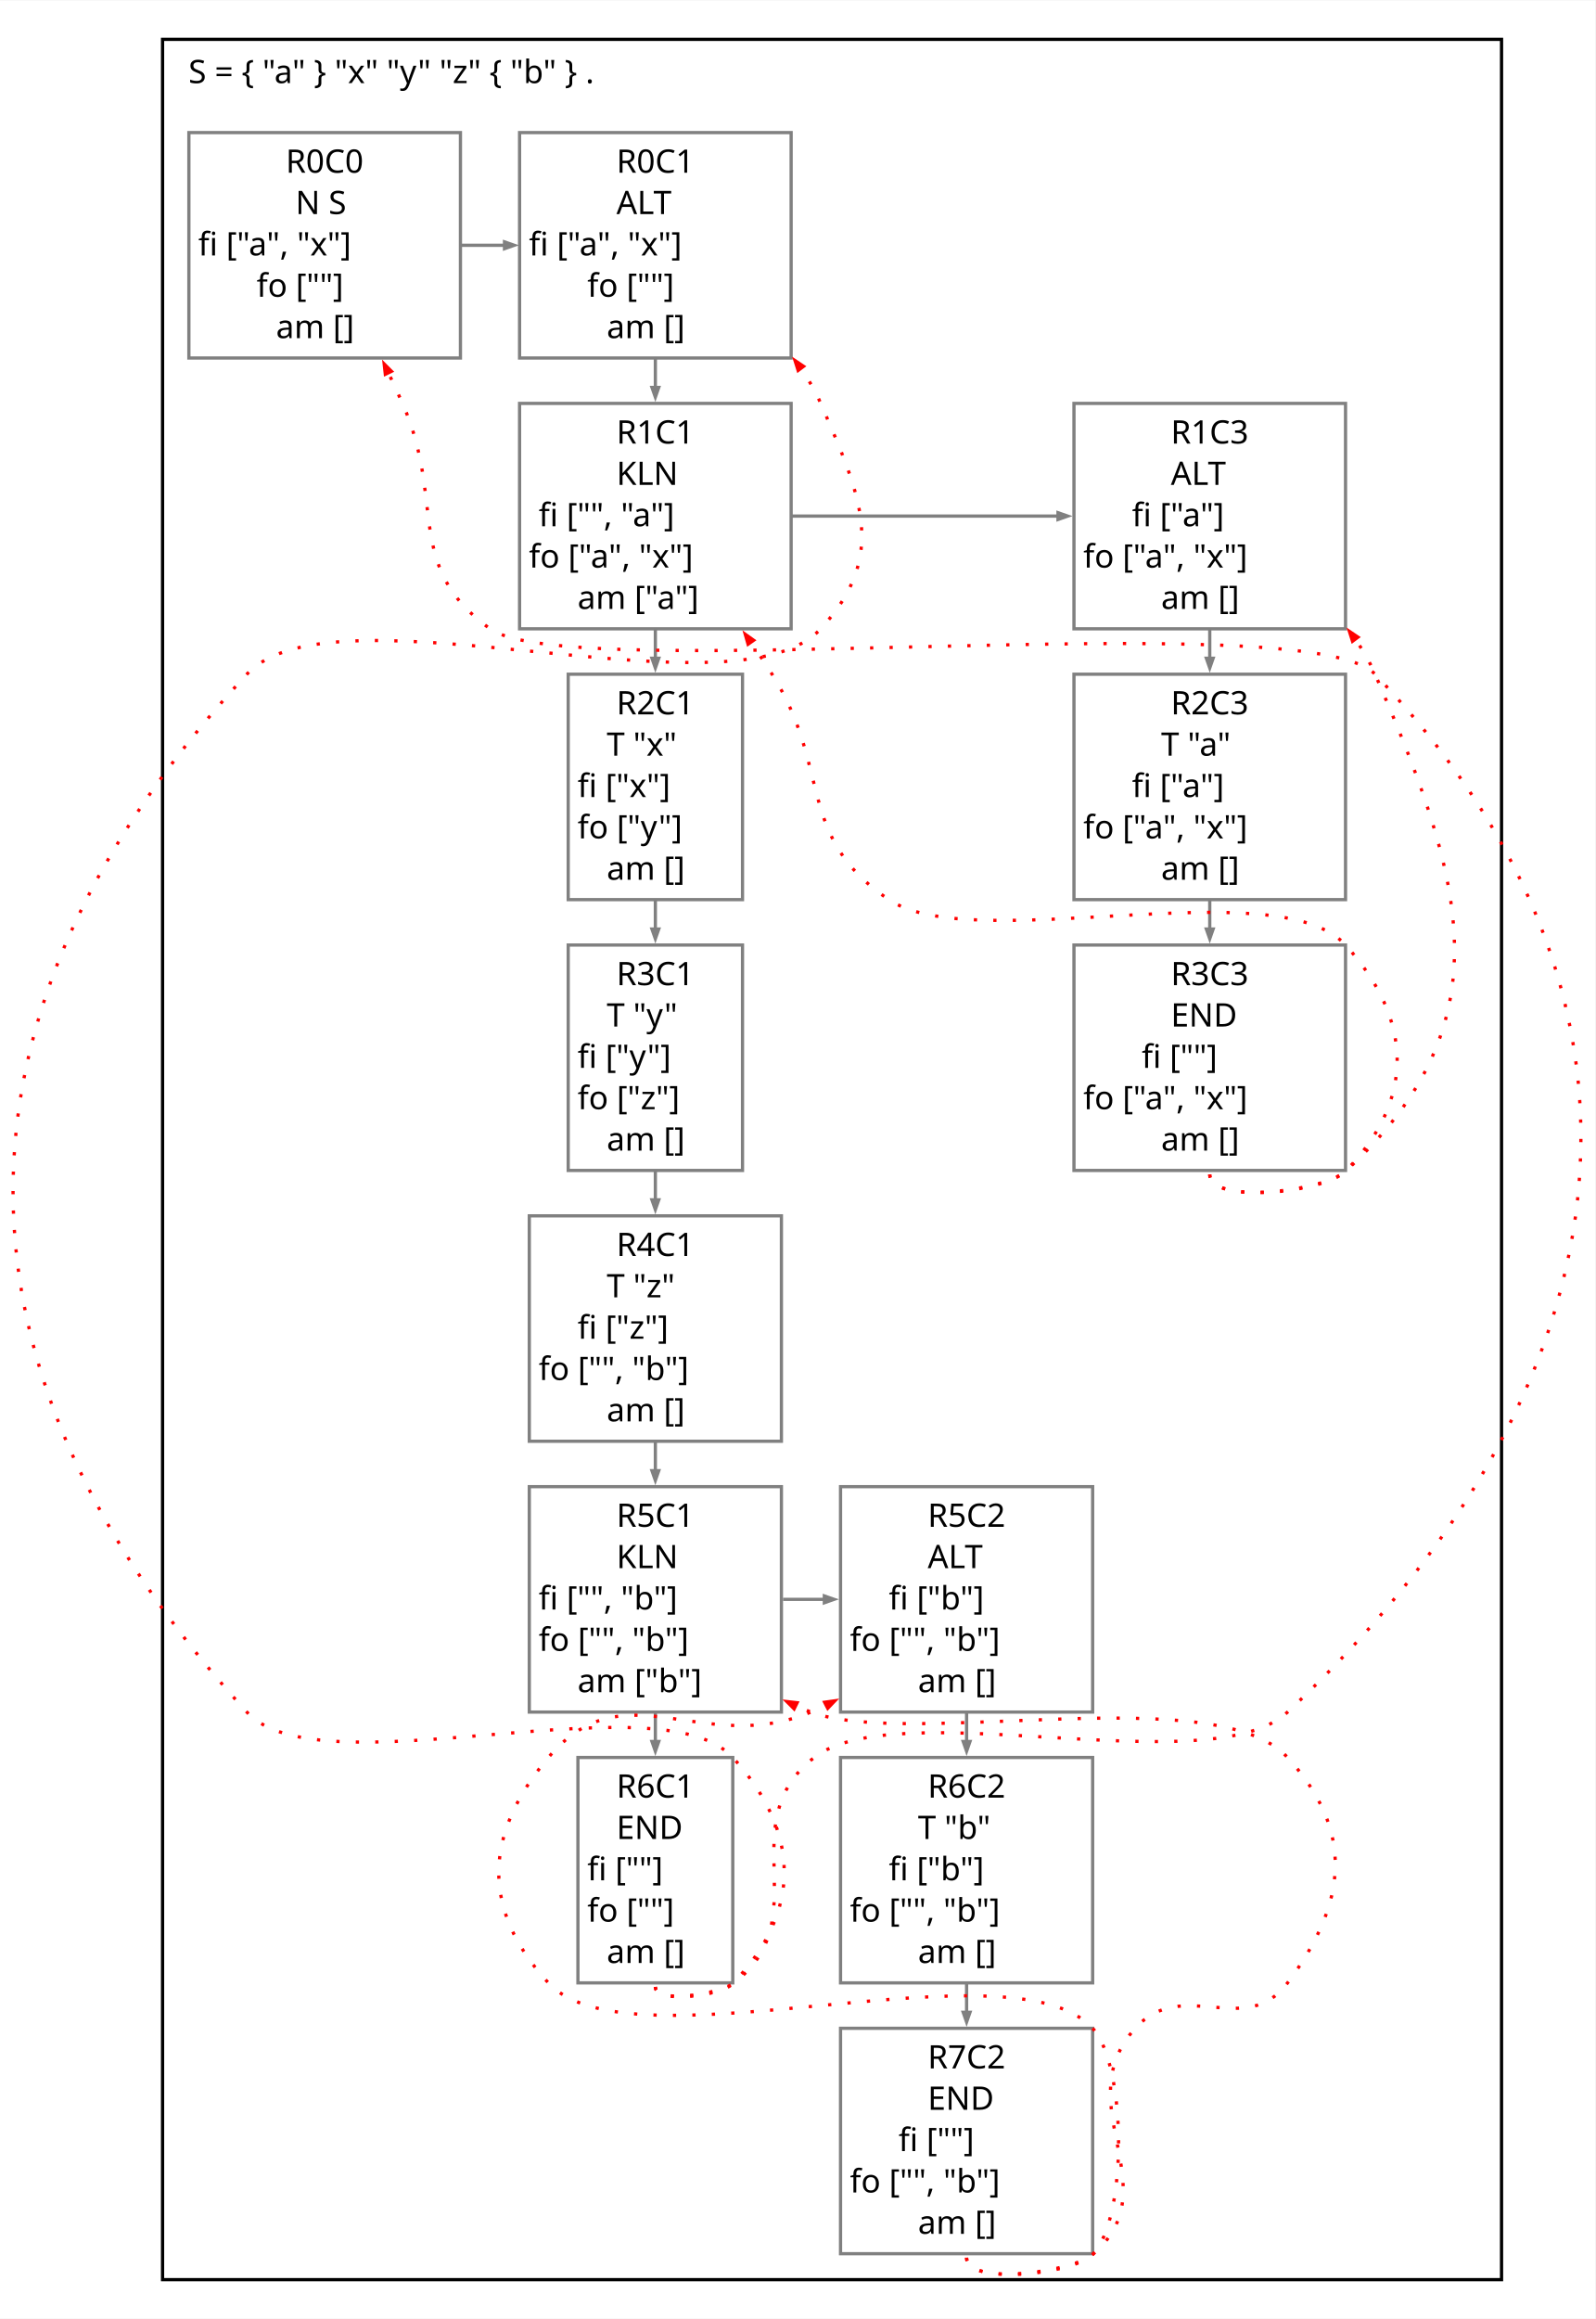
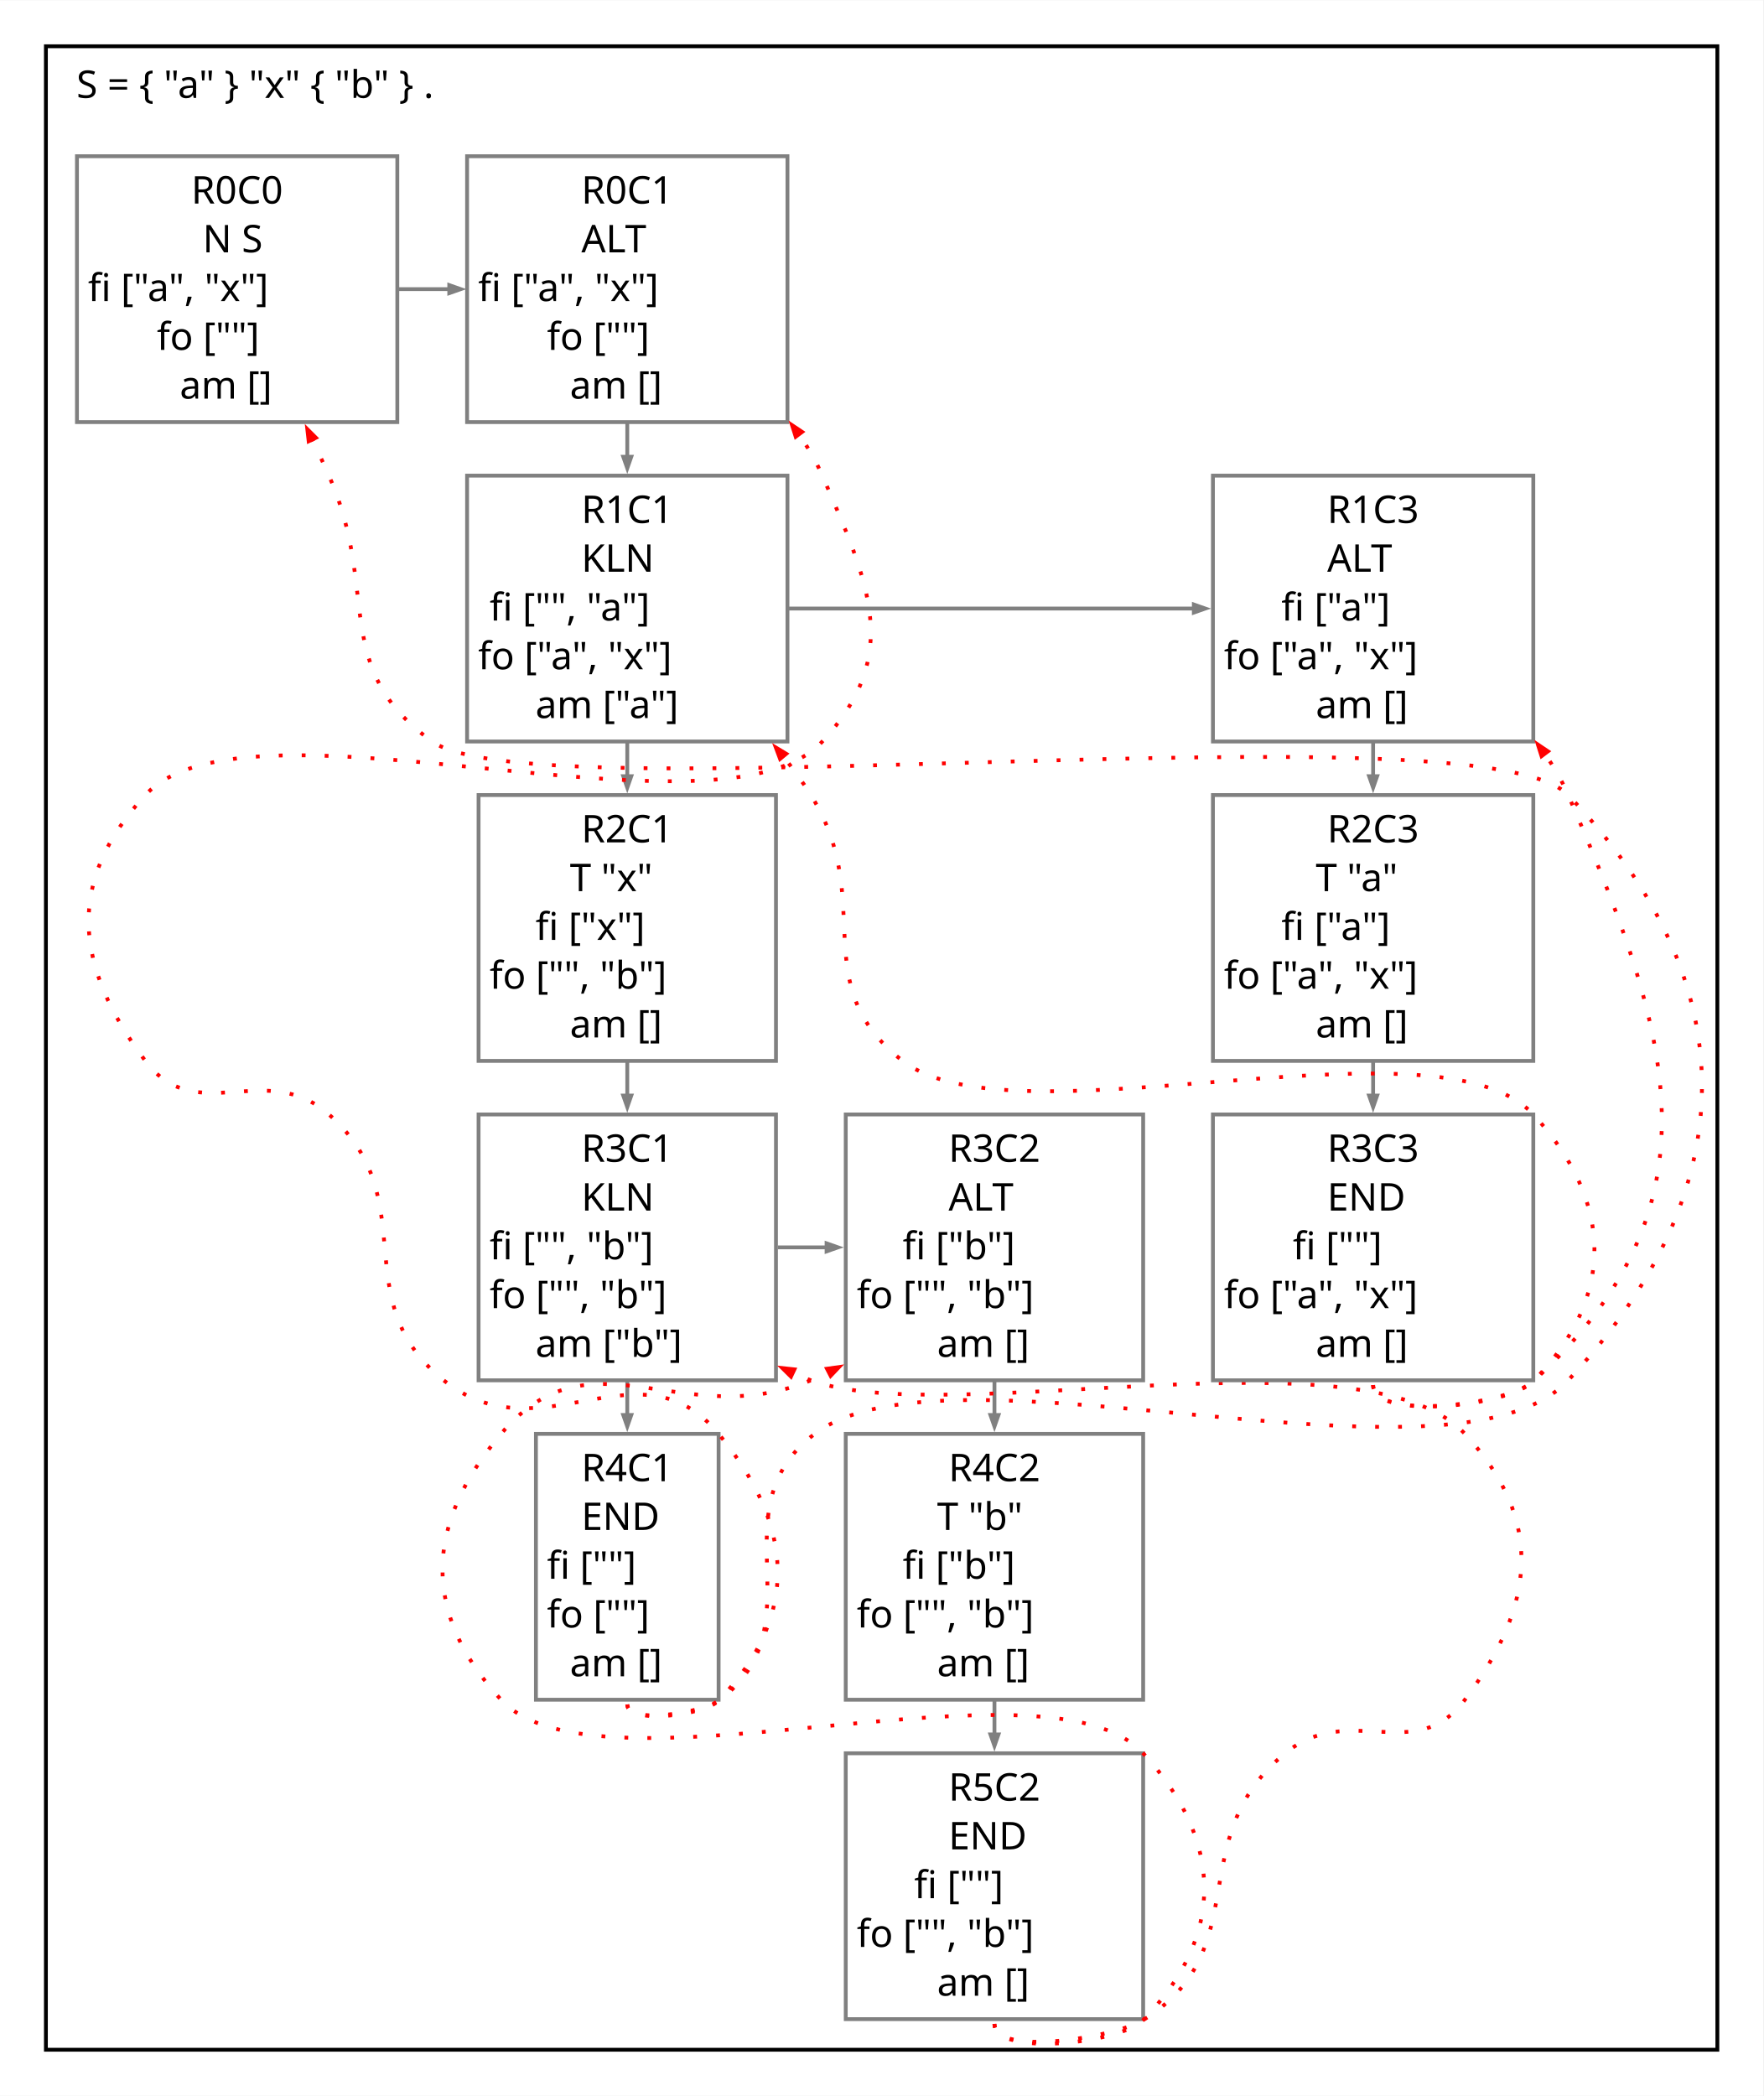
- <svg xmlns="http://www.w3.org/2000/svg" width="492pt" height="715pt" viewBox="0.00 0.00 492.07 714.83">
-   <g id="graph0" class="graph" transform="scale(1 1) rotate(0) translate(4 710.83)">
-     <polygon fill="white" stroke="none" points="-4,4 -4,-710.83 488.07,-710.83 488.07,4 -4,4" />
+ <svg xmlns="http://www.w3.org/2000/svg" width="461pt" height="548pt" viewBox="0.00 0.00 461.00 547.81">
+   <g id="graph0" class="graph" transform="scale(1 1) rotate(0) translate(4 543.81)">
+     <polygon fill="white" stroke="none" points="-4,4 -4,-543.81 457,-543.81 457,4 -4,4" />
    <g id="clust1" class="cluster">
-       <polygon fill="none" stroke="black" points="46.14,-8 46.14,-698.83 459.14,-698.83 459.14,-8 46.14,-8" />
-       <text text-anchor="start" x="54.14" y="-685.33" font-family="Menlo" font-size="10.00">S = { "a" } "x" "y" "z" { "b" } .</text>
+       <polygon fill="none" stroke="black" points="8,-8 8,-531.81 445,-531.81 445,-8 8,-8" />
+       <text text-anchor="start" x="16" y="-518.31" font-family="Menlo" font-size="10.00">S = { "a" } "x" { "b" } .</text>
    </g>
    <g id="node1" class="node">
-       <polygon fill="none" stroke="gray" points="138.02,-670.08 54.26,-670.08 54.26,-600.57 138.02,-600.57 138.02,-670.08" />
-       <text text-anchor="start" x="84.14" y="-657.7" font-family="Menlo" font-size="10.00">R0C0</text>
-       <text text-anchor="start" x="87.14" y="-644.95" font-family="Menlo" font-size="10.00">N S</text>
-       <text text-anchor="start" x="57.14" y="-632.2" font-family="Menlo" font-size="10.00">fi ["a", "x"]</text>
-       <text text-anchor="start" x="75.14" y="-619.45" font-family="Menlo" font-size="10.00">fo [""]</text>
-       <text text-anchor="start" x="81.14" y="-606.7" font-family="Menlo" font-size="10.00">am []</text>
+       <polygon fill="none" stroke="gray" points="99.88,-503.06 16.12,-503.06 16.12,-433.55 99.88,-433.55 99.88,-503.06" />
+       <text text-anchor="start" x="46" y="-490.68" font-family="Menlo" font-size="10.00">R0C0</text>
+       <text text-anchor="start" x="49" y="-477.93" font-family="Menlo" font-size="10.00">N S</text>
+       <text text-anchor="start" x="19" y="-465.18" font-family="Menlo" font-size="10.00">fi ["a", "x"]</text>
+       <text text-anchor="start" x="37" y="-452.43" font-family="Menlo" font-size="10.00">fo [""]</text>
+       <text text-anchor="start" x="43" y="-439.68" font-family="Menlo" font-size="10.00">am []</text>
    </g>
    <g id="node2" class="node">
-       <polygon fill="none" stroke="gray" points="240.02,-670.08 156.26,-670.08 156.26,-600.57 240.02,-600.57 240.02,-670.08" />
-       <text text-anchor="start" x="186.14" y="-657.7" font-family="Menlo" font-size="10.00">R0C1</text>
-       <text text-anchor="start" x="186.14" y="-644.95" font-family="Menlo" font-size="10.00">ALT </text>
-       <text text-anchor="start" x="159.14" y="-632.2" font-family="Menlo" font-size="10.00">fi ["a", "x"]</text>
-       <text text-anchor="start" x="177.14" y="-619.45" font-family="Menlo" font-size="10.00">fo [""]</text>
-       <text text-anchor="start" x="183.14" y="-606.7" font-family="Menlo" font-size="10.00">am []</text>
+       <polygon fill="none" stroke="gray" points="201.88,-503.06 118.12,-503.06 118.12,-433.55 201.88,-433.55 201.88,-503.06" />
+       <text text-anchor="start" x="148" y="-490.68" font-family="Menlo" font-size="10.00">R0C1</text>
+       <text text-anchor="start" x="148" y="-477.93" font-family="Menlo" font-size="10.00">ALT </text>
+       <text text-anchor="start" x="121" y="-465.18" font-family="Menlo" font-size="10.00">fi ["a", "x"]</text>
+       <text text-anchor="start" x="139" y="-452.43" font-family="Menlo" font-size="10.00">fo [""]</text>
+       <text text-anchor="start" x="145" y="-439.68" font-family="Menlo" font-size="10.00">am []</text>
    </g>
-     <g id="edge13" class="edge">
-       <path fill="none" stroke="gray" d="M138.38,-635.33C142.81,-635.33 147.25,-635.33 151.68,-635.33" />
-       <polygon fill="gray" stroke="gray" points="151.61,-636.38 154.61,-635.33 151.61,-634.28 151.61,-636.38" />
+     <g id="edge11" class="edge">
+       <path fill="none" stroke="gray" d="M100.23,-468.31C104.67,-468.31 109.11,-468.31 113.54,-468.31" />
+       <polygon fill="gray" stroke="gray" points="113.46,-469.36 116.46,-468.31 113.46,-467.26 113.46,-469.36" />
    </g>
    <g id="node3" class="node">
-       <polygon fill="none" stroke="gray" points="240.02,-586.57 156.26,-586.57 156.26,-517.06 240.02,-517.06 240.02,-586.57" />
-       <text text-anchor="start" x="186.14" y="-574.19" font-family="Menlo" font-size="10.00">R1C1</text>
-       <text text-anchor="start" x="186.14" y="-561.44" font-family="Menlo" font-size="10.00">KLN </text>
-       <text text-anchor="start" x="162.14" y="-548.69" font-family="Menlo" font-size="10.00">fi ["", "a"]</text>
-       <text text-anchor="start" x="159.14" y="-535.94" font-family="Menlo" font-size="10.00">fo ["a", "x"]</text>
-       <text text-anchor="start" x="174.14" y="-523.19" font-family="Menlo" font-size="10.00">am ["a"]</text>
+       <polygon fill="none" stroke="gray" points="201.88,-419.55 118.12,-419.55 118.12,-350.04 201.88,-350.04 201.88,-419.55" />
+       <text text-anchor="start" x="148" y="-407.17" font-family="Menlo" font-size="10.00">R1C1</text>
+       <text text-anchor="start" x="148" y="-394.42" font-family="Menlo" font-size="10.00">KLN </text>
+       <text text-anchor="start" x="124" y="-381.67" font-family="Menlo" font-size="10.00">fi ["", "a"]</text>
+       <text text-anchor="start" x="121" y="-368.92" font-family="Menlo" font-size="10.00">fo ["a", "x"]</text>
+       <text text-anchor="start" x="136" y="-356.17" font-family="Menlo" font-size="10.00">am ["a"]</text>
    </g>
-     <g id="edge12" class="edge">
-       <path fill="none" stroke="gray" d="M198.14,-600.57C198.14,-597.55 198.14,-594.42 198.14,-591.28" />
-       <polygon fill="gray" stroke="gray" points="199.19,-591.5 198.14,-588.5 197.09,-591.5 199.19,-591.5" />
+     <g id="edge10" class="edge">
+       <path fill="none" stroke="gray" d="M160,-433.55C160,-430.53 160,-427.4 160,-424.26" />
+       <polygon fill="gray" stroke="gray" points="161.05,-424.48 160,-421.48 158.95,-424.48 161.05,-424.48" />
    </g>
    <g id="node4" class="node">
-       <polygon fill="none" stroke="gray" points="225.02,-503.06 171.26,-503.06 171.26,-433.55 225.02,-433.55 225.02,-503.06" />
-       <text text-anchor="start" x="186.14" y="-490.68" font-family="Menlo" font-size="10.00">R2C1</text>
-       <text text-anchor="start" x="183.14" y="-477.93" font-family="Menlo" font-size="10.00">T "x"</text>
-       <text text-anchor="start" x="174.14" y="-465.18" font-family="Menlo" font-size="10.00">fi ["x"]</text>
-       <text text-anchor="start" x="174.14" y="-452.43" font-family="Menlo" font-size="10.00">fo ["y"]</text>
-       <text text-anchor="start" x="183.14" y="-439.68" font-family="Menlo" font-size="10.00">am []</text>
+       <polygon fill="none" stroke="gray" points="198.88,-336.04 121.12,-336.04 121.12,-266.53 198.88,-266.53 198.88,-336.04" />
+       <text text-anchor="start" x="148" y="-323.66" font-family="Menlo" font-size="10.00">R2C1</text>
+       <text text-anchor="start" x="145" y="-310.91" font-family="Menlo" font-size="10.00">T "x"</text>
+       <text text-anchor="start" x="136" y="-298.16" font-family="Menlo" font-size="10.00">fi ["x"]</text>
+       <text text-anchor="start" x="124" y="-285.41" font-family="Menlo" font-size="10.00">fo ["", "b"]</text>
+       <text text-anchor="start" x="145" y="-272.66" font-family="Menlo" font-size="10.00">am []</text>
+     </g>
+     <g id="edge6" class="edge">
+       <path fill="none" stroke="gray" d="M160,-350.04C160,-347.02 160,-343.89 160,-340.75" />
+       <polygon fill="gray" stroke="gray" points="161.05,-340.97 160,-337.97 158.95,-340.97 161.05,-340.97" />
+     </g>
+     <g id="node10" class="node">
+       <polygon fill="none" stroke="gray" points="396.88,-419.55 313.12,-419.55 313.12,-350.04 396.88,-350.04 396.88,-419.55" />
+       <text text-anchor="start" x="343" y="-407.17" font-family="Menlo" font-size="10.00">R1C3</text>
+       <text text-anchor="start" x="343" y="-394.42" font-family="Menlo" font-size="10.00">ALT </text>
+       <text text-anchor="start" x="331" y="-381.67" font-family="Menlo" font-size="10.00">fi ["a"]</text>
+       <text text-anchor="start" x="316" y="-368.92" font-family="Menlo" font-size="10.00">fo ["a", "x"]</text>
+       <text text-anchor="start" x="340" y="-356.17" font-family="Menlo" font-size="10.00">am []</text>
+     </g>
+     <g id="edge9" class="edge">
+       <path fill="none" stroke="gray" d="M202.28,-384.8C237.63,-384.8 272.98,-384.8 308.33,-384.8" />
+       <polygon fill="gray" stroke="gray" points="308.13,-385.85 311.13,-384.8 308.13,-383.75 308.13,-385.85" />
+     </g>
+     <g id="node5" class="node">
+       <polygon fill="none" stroke="gray" points="198.88,-252.53 121.12,-252.53 121.12,-183.02 198.88,-183.02 198.88,-252.53" />
+       <text text-anchor="start" x="148" y="-240.15" font-family="Menlo" font-size="10.00">R3C1</text>
+       <text text-anchor="start" x="148" y="-227.4" font-family="Menlo" font-size="10.00">KLN </text>
+       <text text-anchor="start" x="124" y="-214.65" font-family="Menlo" font-size="10.00">fi ["", "b"]</text>
+       <text text-anchor="start" x="124" y="-201.9" font-family="Menlo" font-size="10.00">fo ["", "b"]</text>
+       <text text-anchor="start" x="136" y="-189.15" font-family="Menlo" font-size="10.00">am ["b"]</text>
+     </g>
+     <g id="edge5" class="edge">
+       <path fill="none" stroke="gray" d="M160,-266.53C160,-263.51 160,-260.38 160,-257.24" />
+       <polygon fill="gray" stroke="gray" points="161.05,-257.46 160,-254.46 158.95,-257.46 161.05,-257.46" />
+     </g>
+     <g id="node6" class="node">
+       <polygon fill="none" stroke="gray" points="183.88,-169.02 136.12,-169.02 136.12,-99.51 183.88,-99.51 183.88,-169.02" />
+       <text text-anchor="start" x="148" y="-156.64" font-family="Menlo" font-size="10.00">R4C1</text>
+       <text text-anchor="start" x="148" y="-143.89" font-family="Menlo" font-size="10.00">END </text>
+       <text text-anchor="start" x="139" y="-131.14" font-family="Menlo" font-size="10.00">fi [""]</text>
+       <text text-anchor="start" x="139" y="-118.39" font-family="Menlo" font-size="10.00">fo [""]</text>
+       <text text-anchor="start" x="145" y="-105.64" font-family="Menlo" font-size="10.00">am []</text>
+     </g>
+     <g id="edge1" class="edge">
+       <path fill="none" stroke="gray" d="M160,-183.02C160,-180 160,-176.87 160,-173.73" />
+       <polygon fill="gray" stroke="gray" points="161.05,-173.95 160,-170.95 158.95,-173.95 161.05,-173.95" />
+     </g>
+     <g id="node7" class="node">
+       <polygon fill="none" stroke="gray" points="294.88,-252.53 217.12,-252.53 217.12,-183.02 294.88,-183.02 294.88,-252.53" />
+       <text text-anchor="start" x="244" y="-240.15" font-family="Menlo" font-size="10.00">R3C2</text>
+       <text text-anchor="start" x="244" y="-227.4" font-family="Menlo" font-size="10.00">ALT </text>
+       <text text-anchor="start" x="232" y="-214.65" font-family="Menlo" font-size="10.00">fi ["b"]</text>
+       <text text-anchor="start" x="220" y="-201.9" font-family="Menlo" font-size="10.00">fo ["", "b"]</text>
+       <text text-anchor="start" x="241" y="-189.15" font-family="Menlo" font-size="10.00">am []</text>
+     </g>
+     <g id="edge4" class="edge">
+       <path fill="none" stroke="gray" d="M199.38,-217.78C203.69,-217.78 208,-217.78 212.31,-217.78" />
+       <polygon fill="gray" stroke="gray" points="212.11,-218.83 215.11,-217.78 212.11,-216.73 212.11,-218.83" />
+     </g>
+     <g id="edge34" class="edge">
+       <path fill="none" stroke="red" stroke-dasharray="1,5" d="M160,-98.27C160,-92.95 179.6,-96.12 183.88,-99.27 210.44,-118.77 182.73,-149.13 209,-169.02 243.99,-195.51 376.09,-150.91 406,-183.02 452.35,-232.78 452.94,-286.83 406,-336.04 383.2,-359.94 135.82,-330.75 109,-350.04 82.1,-369.4 95.46,-389.26 82,-419.55 80.59,-422.72 79.08,-425.98 77.53,-429.24" />
+       <polygon fill="red" stroke="red" points="76.71,-428.54 76.35,-431.7 78.6,-429.45 76.71,-428.54" />
+     </g>
+     <g id="edge35" class="edge">
+       <path fill="none" stroke="red" stroke-dasharray="1,5" d="M160,-98.27C160,-92.95 180.2,-95.43 183.88,-99.27 205.34,-121.64 203.6,-145.09 183.88,-169.02 163.18,-194.14 137.35,-162.61 112,-183.02 85.79,-204.12 107.22,-230.25 82,-252.53 65.35,-267.24 47.33,-248.75 34,-266.53 15.46,-291.24 13.03,-313.35 34,-336.04 60.78,-365.02 184.22,-321.06 211,-350.04 231.97,-372.73 223.29,-391.21 211,-419.55 209.34,-423.39 207.19,-427.06 204.73,-430.54" />
+       <polygon fill="red" stroke="red" points="204.04,-429.72 203.08,-432.75 205.72,-430.98 204.04,-429.72" />
+     </g>
+     <g id="node8" class="node">
+       <polygon fill="none" stroke="gray" points="294.88,-169.02 217.12,-169.02 217.12,-99.51 294.88,-99.51 294.88,-169.02" />
+       <text text-anchor="start" x="244" y="-156.64" font-family="Menlo" font-size="10.00">R4C2</text>
+       <text text-anchor="start" x="241" y="-143.89" font-family="Menlo" font-size="10.00">T "b"</text>
+       <text text-anchor="start" x="232" y="-131.14" font-family="Menlo" font-size="10.00">fi ["b"]</text>
+       <text text-anchor="start" x="220" y="-118.39" font-family="Menlo" font-size="10.00">fo ["", "b"]</text>
+       <text text-anchor="start" x="241" y="-105.64" font-family="Menlo" font-size="10.00">am []</text>
+     </g>
+     <g id="edge3" class="edge">
+       <path fill="none" stroke="gray" d="M256,-183.02C256,-180 256,-176.87 256,-173.73" />
+       <polygon fill="gray" stroke="gray" points="257.05,-173.95 256,-170.95 254.95,-173.95 257.05,-173.95" />
+     </g>
+     <g id="node9" class="node">
+       <polygon fill="none" stroke="gray" points="294.88,-85.51 217.12,-85.51 217.12,-16 294.88,-16 294.88,-85.51" />
+       <text text-anchor="start" x="244" y="-73.13" font-family="Menlo" font-size="10.00">R5C2</text>
+       <text text-anchor="start" x="244" y="-60.38" font-family="Menlo" font-size="10.00">END </text>
+       <text text-anchor="start" x="235" y="-47.63" font-family="Menlo" font-size="10.00">fi [""]</text>
+       <text text-anchor="start" x="220" y="-34.88" font-family="Menlo" font-size="10.00">fo ["", "b"]</text>
+       <text text-anchor="start" x="241" y="-22.13" font-family="Menlo" font-size="10.00">am []</text>
+     </g>
+     <g id="edge2" class="edge">
+       <path fill="none" stroke="gray" d="M256,-99.51C256,-96.49 256,-93.36 256,-90.22" />
+       <polygon fill="gray" stroke="gray" points="257.05,-90.44 256,-87.44 254.95,-90.44 257.05,-90.44" />
+     </g>
+     <g id="edge36" class="edge">
+       <path fill="none" stroke="red" stroke-dasharray="1,5" d="M256,-14.76C256,-6.11 287.53,-11.21 294.88,-15.76 324.75,-34.22 304.82,-63.27 332,-85.51 348.87,-99.31 365.97,-82.04 379,-99.51 397.47,-124.28 399.93,-146.3 379,-169.02 353.16,-197.06 243.85,-170.04 208,-183.02 206.33,-183.62 204.66,-184.3 203.01,-185.04" />
+       <polygon fill="red" stroke="red" points="202.8,-183.98 200.54,-186.22 203.7,-185.88 202.8,-183.98" />
+     </g>
+     <g id="edge37" class="edge">
+       <path fill="none" stroke="red" stroke-dasharray="1,5" d="M256,-14.76C256,-6.11 288.85,-9.57 294.88,-15.76 316.52,-37.96 315.87,-62.7 294.88,-85.51 269.53,-113.06 152.35,-71.96 127,-99.51 106.08,-122.24 107.1,-145.39 127,-169.02 150.53,-196.97 174.24,-169.06 208,-183.02 209.64,-183.7 211.28,-184.44 212.91,-185.24" />
+       <polygon fill="red" stroke="red" points="212.21,-186.05 215.36,-186.49 213.17,-184.19 212.21,-186.05" />
+     </g>
+     <g id="node11" class="node">
+       <polygon fill="none" stroke="gray" points="396.88,-336.04 313.12,-336.04 313.12,-266.53 396.88,-266.53 396.88,-336.04" />
+       <text text-anchor="start" x="343" y="-323.66" font-family="Menlo" font-size="10.00">R2C3</text>
+       <text text-anchor="start" x="340" y="-310.91" font-family="Menlo" font-size="10.00">T "a"</text>
+       <text text-anchor="start" x="331" y="-298.16" font-family="Menlo" font-size="10.00">fi ["a"]</text>
+       <text text-anchor="start" x="316" y="-285.41" font-family="Menlo" font-size="10.00">fo ["a", "x"]</text>
+       <text text-anchor="start" x="340" y="-272.66" font-family="Menlo" font-size="10.00">am []</text>
    </g>
    <g id="edge8" class="edge">
-       <path fill="none" stroke="gray" d="M198.14,-517.06C198.14,-514.04 198.14,-510.91 198.14,-507.77" />
-       <polygon fill="gray" stroke="gray" points="199.19,-507.99 198.14,-504.99 197.09,-507.99 199.19,-507.99" />
+       <path fill="none" stroke="gray" d="M355,-350.04C355,-347.02 355,-343.89 355,-340.75" />
+       <polygon fill="gray" stroke="gray" points="356.05,-340.97 355,-337.97 353.95,-340.97 356.05,-340.97" />
    </g>
    <g id="node12" class="node">
-       <polygon fill="none" stroke="gray" points="411.02,-586.57 327.26,-586.57 327.26,-517.06 411.02,-517.06 411.02,-586.57" />
-       <text text-anchor="start" x="357.14" y="-574.19" font-family="Menlo" font-size="10.00">R1C3</text>
-       <text text-anchor="start" x="357.14" y="-561.44" font-family="Menlo" font-size="10.00">ALT </text>
-       <text text-anchor="start" x="345.14" y="-548.69" font-family="Menlo" font-size="10.00">fi ["a"]</text>
-       <text text-anchor="start" x="330.14" y="-535.94" font-family="Menlo" font-size="10.00">fo ["a", "x"]</text>
-       <text text-anchor="start" x="354.14" y="-523.19" font-family="Menlo" font-size="10.00">am []</text>
-     </g>
-     <g id="edge11" class="edge">
-       <path fill="none" stroke="gray" d="M240.23,-551.82C267.63,-551.82 295.04,-551.82 322.44,-551.82" />
-       <polygon fill="gray" stroke="gray" points="322.33,-552.87 325.33,-551.82 322.33,-550.77 322.33,-552.87" />
-     </g>
-     <g id="node5" class="node">
-       <polygon fill="none" stroke="gray" points="225.02,-419.55 171.26,-419.55 171.26,-350.04 225.02,-350.04 225.02,-419.55" />
-       <text text-anchor="start" x="186.14" y="-407.17" font-family="Menlo" font-size="10.00">R3C1</text>
-       <text text-anchor="start" x="183.14" y="-394.42" font-family="Menlo" font-size="10.00">T "y"</text>
-       <text text-anchor="start" x="174.14" y="-381.67" font-family="Menlo" font-size="10.00">fi ["y"]</text>
-       <text text-anchor="start" x="174.14" y="-368.92" font-family="Menlo" font-size="10.00">fo ["z"]</text>
-       <text text-anchor="start" x="183.14" y="-356.17" font-family="Menlo" font-size="10.00">am []</text>
+       <polygon fill="none" stroke="gray" points="396.88,-252.53 313.12,-252.53 313.12,-183.02 396.88,-183.02 396.88,-252.53" />
+       <text text-anchor="start" x="343" y="-240.15" font-family="Menlo" font-size="10.00">R3C3</text>
+       <text text-anchor="start" x="343" y="-227.4" font-family="Menlo" font-size="10.00">END </text>
+       <text text-anchor="start" x="334" y="-214.65" font-family="Menlo" font-size="10.00">fi [""]</text>
+       <text text-anchor="start" x="316" y="-201.9" font-family="Menlo" font-size="10.00">fo ["a", "x"]</text>
+       <text text-anchor="start" x="340" y="-189.15" font-family="Menlo" font-size="10.00">am []</text>
    </g>
    <g id="edge7" class="edge">
-       <path fill="none" stroke="gray" d="M198.14,-433.55C198.14,-430.53 198.14,-427.4 198.14,-424.26" />
-       <polygon fill="gray" stroke="gray" points="199.19,-424.48 198.14,-421.48 197.09,-424.48 199.19,-424.48" />
+       <path fill="none" stroke="gray" d="M355,-266.53C355,-263.51 355,-260.38 355,-257.24" />
+       <polygon fill="gray" stroke="gray" points="356.05,-257.46 355,-254.46 353.95,-257.46 356.05,-257.46" />
    </g>
-     <g id="node6" class="node">
-       <polygon fill="none" stroke="gray" points="237.02,-336.04 159.26,-336.04 159.26,-266.53 237.02,-266.53 237.02,-336.04" />
-       <text text-anchor="start" x="186.14" y="-323.66" font-family="Menlo" font-size="10.00">R4C1</text>
-       <text text-anchor="start" x="183.14" y="-310.91" font-family="Menlo" font-size="10.00">T "z"</text>
-       <text text-anchor="start" x="174.14" y="-298.16" font-family="Menlo" font-size="10.00">fi ["z"]</text>
-       <text text-anchor="start" x="162.14" y="-285.41" font-family="Menlo" font-size="10.00">fo ["", "b"]</text>
-       <text text-anchor="start" x="183.14" y="-272.66" font-family="Menlo" font-size="10.00">am []</text>
+     <g id="edge38" class="edge">
+       <path fill="none" stroke="red" stroke-dasharray="1,5" d="M355,-181.78C355,-172.47 390.38,-176.11 396.88,-182.78 418.54,-204.96 417.85,-229.7 396.88,-252.53 372,-279.61 261.02,-243.94 232,-266.53 206.21,-286.61 225.37,-308.35 208,-336.04 205.8,-339.55 203.29,-343 200.61,-346.34" />
+       <polygon fill="red" stroke="red" points="199.95,-345.49 198.84,-348.47 201.56,-346.83 199.95,-345.49" />
    </g>
-     <g id="edge6" class="edge">
-       <path fill="none" stroke="gray" d="M198.14,-350.04C198.14,-347.02 198.14,-343.89 198.14,-340.75" />
-       <polygon fill="gray" stroke="gray" points="199.19,-340.97 198.14,-337.97 197.09,-340.97 199.19,-340.97" />
-     </g>
-     <g id="node7" class="node">
-       <polygon fill="none" stroke="gray" points="237.02,-252.53 159.26,-252.53 159.26,-183.02 237.02,-183.02 237.02,-252.53" />
-       <text text-anchor="start" x="186.14" y="-240.15" font-family="Menlo" font-size="10.00">R5C1</text>
-       <text text-anchor="start" x="186.14" y="-227.4" font-family="Menlo" font-size="10.00">KLN </text>
-       <text text-anchor="start" x="162.14" y="-214.65" font-family="Menlo" font-size="10.00">fi ["", "b"]</text>
-       <text text-anchor="start" x="162.14" y="-201.9" font-family="Menlo" font-size="10.00">fo ["", "b"]</text>
-       <text text-anchor="start" x="174.14" y="-189.15" font-family="Menlo" font-size="10.00">am ["b"]</text>
-     </g>
-     <g id="edge5" class="edge">
-       <path fill="none" stroke="gray" d="M198.14,-266.53C198.14,-263.51 198.14,-260.38 198.14,-257.24" />
-       <polygon fill="gray" stroke="gray" points="199.19,-257.46 198.14,-254.46 197.09,-257.46 199.19,-257.46" />
-     </g>
-     <g id="node8" class="node">
-       <polygon fill="none" stroke="gray" points="222.02,-169.02 174.26,-169.02 174.26,-99.51 222.02,-99.51 222.02,-169.02" />
-       <text text-anchor="start" x="186.14" y="-156.64" font-family="Menlo" font-size="10.00">R6C1</text>
-       <text text-anchor="start" x="186.14" y="-143.89" font-family="Menlo" font-size="10.00">END </text>
-       <text text-anchor="start" x="177.14" y="-131.14" font-family="Menlo" font-size="10.00">fi [""]</text>
-       <text text-anchor="start" x="177.14" y="-118.39" font-family="Menlo" font-size="10.00">fo [""]</text>
-       <text text-anchor="start" x="183.14" y="-105.64" font-family="Menlo" font-size="10.00">am []</text>
-     </g>
-     <g id="edge1" class="edge">
-       <path fill="none" stroke="gray" d="M198.14,-183.02C198.14,-180 198.14,-176.87 198.14,-173.73" />
-       <polygon fill="gray" stroke="gray" points="199.19,-173.95 198.14,-170.95 197.09,-173.95 199.19,-173.95" />
-     </g>
-     <g id="node9" class="node">
-       <polygon fill="none" stroke="gray" points="333.02,-252.53 255.26,-252.53 255.26,-183.02 333.02,-183.02 333.02,-252.53" />
-       <text text-anchor="start" x="282.14" y="-240.15" font-family="Menlo" font-size="10.00">R5C2</text>
-       <text text-anchor="start" x="282.14" y="-227.4" font-family="Menlo" font-size="10.00">ALT </text>
-       <text text-anchor="start" x="270.14" y="-214.65" font-family="Menlo" font-size="10.00">fi ["b"]</text>
-       <text text-anchor="start" x="258.14" y="-201.9" font-family="Menlo" font-size="10.00">fo ["", "b"]</text>
-       <text text-anchor="start" x="279.14" y="-189.15" font-family="Menlo" font-size="10.00">am []</text>
-     </g>
-     <g id="edge4" class="edge">
-       <path fill="none" stroke="gray" d="M237.52,-217.78C241.83,-217.78 246.14,-217.78 250.46,-217.78" />
-       <polygon fill="gray" stroke="gray" points="250.26,-218.83 253.26,-217.78 250.26,-216.73 250.26,-218.83" />
-     </g>
-     <g id="edge49" class="edge">
-       <path fill="none" stroke="red" stroke-dasharray="1,5" d="M198.14,-98.27C198.14,-92.95 217.74,-96.12 222.02,-99.27 248.58,-118.77 221.12,-148.81 247.14,-169.02 272.88,-189.01 369.36,-160.73 393.14,-183.02 497.29,-280.64 518.46,-399.57 420.14,-503.06 399.22,-525.08 171.76,-499.27 147.14,-517.06 120.28,-536.47 133.6,-556.28 120.14,-586.57 118.74,-589.74 117.23,-593 115.68,-596.26" />
-       <polygon fill="red" stroke="red" points="114.85,-595.56 114.5,-598.72 116.74,-596.47 114.85,-595.56" />
-     </g>
-     <g id="edge50" class="edge">
-       <path fill="none" stroke="red" stroke-dasharray="1,5" d="M198.14,-98.27C198.14,-92.95 218.35,-95.43 222.02,-99.27 243.48,-121.64 242.9,-146.1 222.02,-169.02 199.5,-193.75 94.67,-158.29 72.14,-183.02 -23.64,-288.17 -24.39,-398.59 72.14,-503.06 98.92,-532.04 222.37,-488.08 249.14,-517.06 270.11,-539.75 261.43,-558.23 249.14,-586.57 247.48,-590.41 245.34,-594.08 242.88,-597.56" />
-       <polygon fill="red" stroke="red" points="242.18,-596.74 241.22,-599.77 243.86,-598 242.18,-596.74" />
-     </g>
-     <g id="node10" class="node">
-       <polygon fill="none" stroke="gray" points="333.02,-169.02 255.26,-169.02 255.26,-99.51 333.02,-99.51 333.02,-169.02" />
-       <text text-anchor="start" x="282.14" y="-156.64" font-family="Menlo" font-size="10.00">R6C2</text>
-       <text text-anchor="start" x="279.14" y="-143.89" font-family="Menlo" font-size="10.00">T "b"</text>
-       <text text-anchor="start" x="270.14" y="-131.14" font-family="Menlo" font-size="10.00">fi ["b"]</text>
-       <text text-anchor="start" x="258.14" y="-118.39" font-family="Menlo" font-size="10.00">fo ["", "b"]</text>
-       <text text-anchor="start" x="279.14" y="-105.64" font-family="Menlo" font-size="10.00">am []</text>
-     </g>
-     <g id="edge3" class="edge">
-       <path fill="none" stroke="gray" d="M294.14,-183.02C294.14,-180 294.14,-176.87 294.14,-173.73" />
-       <polygon fill="gray" stroke="gray" points="295.19,-173.95 294.14,-170.95 293.09,-173.95 295.19,-173.95" />
-     </g>
-     <g id="node11" class="node">
-       <polygon fill="none" stroke="gray" points="333.02,-85.51 255.26,-85.51 255.26,-16 333.02,-16 333.02,-85.51" />
-       <text text-anchor="start" x="282.14" y="-73.13" font-family="Menlo" font-size="10.00">R7C2</text>
-       <text text-anchor="start" x="282.14" y="-60.38" font-family="Menlo" font-size="10.00">END </text>
-       <text text-anchor="start" x="273.14" y="-47.63" font-family="Menlo" font-size="10.00">fi [""]</text>
-       <text text-anchor="start" x="258.14" y="-34.88" font-family="Menlo" font-size="10.00">fo ["", "b"]</text>
-       <text text-anchor="start" x="279.14" y="-22.13" font-family="Menlo" font-size="10.00">am []</text>
-     </g>
-     <g id="edge2" class="edge">
-       <path fill="none" stroke="gray" d="M294.14,-99.51C294.14,-96.49 294.14,-93.36 294.14,-90.22" />
-       <polygon fill="gray" stroke="gray" points="295.19,-90.44 294.14,-87.44 293.09,-90.44 295.19,-90.44" />
-     </g>
-     <g id="edge51" class="edge">
-       <path fill="none" stroke="red" stroke-dasharray="1,5" d="M294.14,-14.76C294.14,-6.11 326.44,-10.15 333.02,-15.76 357.04,-36.2 325.02,-62.08 346.14,-85.51 360.74,-101.7 380.12,-82.04 393.14,-99.51 411.61,-124.28 413.93,-146.16 393.14,-169.02 371.07,-193.3 276.92,-171.65 246.14,-183.02 244.48,-183.64 242.81,-184.32 241.16,-185.07" />
-       <polygon fill="red" stroke="red" points="240.94,-184.01 238.7,-186.26 241.86,-185.9 240.94,-184.01" />
-     </g>
-     <g id="edge52" class="edge">
-       <path fill="none" stroke="red" stroke-dasharray="1,5" d="M294.14,-14.76C294.14,-6.11 326.99,-9.57 333.02,-15.76 343.84,-26.86 343.52,-74.1 333.02,-85.51 307.68,-113.06 190.49,-71.96 165.14,-99.51 144.23,-122.24 145.25,-145.39 165.14,-169.02 188.67,-196.97 212.38,-169.06 246.14,-183.02 247.78,-183.7 249.43,-184.44 251.06,-185.24" />
-       <polygon fill="red" stroke="red" points="250.35,-186.05 253.5,-186.49 251.31,-184.19 250.35,-186.05" />
-     </g>
-     <g id="node13" class="node">
-       <polygon fill="none" stroke="gray" points="411.02,-503.06 327.26,-503.06 327.26,-433.55 411.02,-433.55 411.02,-503.06" />
-       <text text-anchor="start" x="357.14" y="-490.68" font-family="Menlo" font-size="10.00">R2C3</text>
-       <text text-anchor="start" x="354.14" y="-477.93" font-family="Menlo" font-size="10.00">T "a"</text>
-       <text text-anchor="start" x="345.14" y="-465.18" font-family="Menlo" font-size="10.00">fi ["a"]</text>
-       <text text-anchor="start" x="330.14" y="-452.43" font-family="Menlo" font-size="10.00">fo ["a", "x"]</text>
-       <text text-anchor="start" x="354.14" y="-439.68" font-family="Menlo" font-size="10.00">am []</text>
-     </g>
-     <g id="edge10" class="edge">
-       <path fill="none" stroke="gray" d="M369.14,-517.06C369.14,-514.04 369.14,-510.91 369.14,-507.77" />
-       <polygon fill="gray" stroke="gray" points="370.19,-507.99 369.14,-504.99 368.09,-507.99 370.19,-507.99" />
-     </g>
-     <g id="node14" class="node">
-       <polygon fill="none" stroke="gray" points="411.02,-419.55 327.26,-419.55 327.26,-350.04 411.02,-350.04 411.02,-419.55" />
-       <text text-anchor="start" x="357.14" y="-407.17" font-family="Menlo" font-size="10.00">R3C3</text>
-       <text text-anchor="start" x="357.14" y="-394.42" font-family="Menlo" font-size="10.00">END </text>
-       <text text-anchor="start" x="348.14" y="-381.67" font-family="Menlo" font-size="10.00">fi [""]</text>
-       <text text-anchor="start" x="330.14" y="-368.92" font-family="Menlo" font-size="10.00">fo ["a", "x"]</text>
-       <text text-anchor="start" x="354.14" y="-356.17" font-family="Menlo" font-size="10.00">am []</text>
-     </g>
-     <g id="edge9" class="edge">
-       <path fill="none" stroke="gray" d="M369.14,-433.55C369.14,-430.53 369.14,-427.4 369.14,-424.26" />
-       <polygon fill="gray" stroke="gray" points="370.19,-424.48 369.14,-421.48 368.09,-424.48 370.19,-424.48" />
-     </g>
-     <g id="edge53" class="edge">
-       <path fill="none" stroke="red" stroke-dasharray="1,5" d="M369.14,-348.8C369.14,-339.49 404.52,-343.13 411.02,-349.8 432.68,-371.98 431.83,-396.57 411.02,-419.55 389.91,-442.87 296.18,-415.89 270.14,-433.55 241.35,-453.08 252.68,-473.62 234.14,-503.06 232.03,-506.42 229.74,-509.84 227.38,-513.23" />
-       <polygon fill="red" stroke="red" points="226.74,-512.32 225.87,-515.37 228.46,-513.53 226.74,-512.32" />
-     </g>
-     <g id="edge54" class="edge">
-       <path fill="none" stroke="red" stroke-dasharray="1,5" d="M369.14,-348.8C369.14,-339.49 404.17,-343.5 411.02,-349.8 461.27,-395.96 447.29,-440.45 420.14,-503.06 418.48,-506.9 416.34,-510.57 413.88,-514.05" />
-       <polygon fill="red" stroke="red" points="413.18,-513.23 412.22,-516.26 414.86,-514.49 413.18,-513.23" />
+     <g id="edge39" class="edge">
+       <path fill="none" stroke="red" stroke-dasharray="1,5" d="M355,-181.78C355,-172.47 390.02,-176.48 396.88,-182.78 447.13,-228.94 433.15,-273.43 406,-336.04 404.34,-339.88 402.19,-343.55 399.73,-347.03" />
+       <polygon fill="red" stroke="red" points="399.04,-346.21 398.08,-349.24 400.72,-347.47 399.04,-346.21" />
    </g>
  </g>
</svg>
